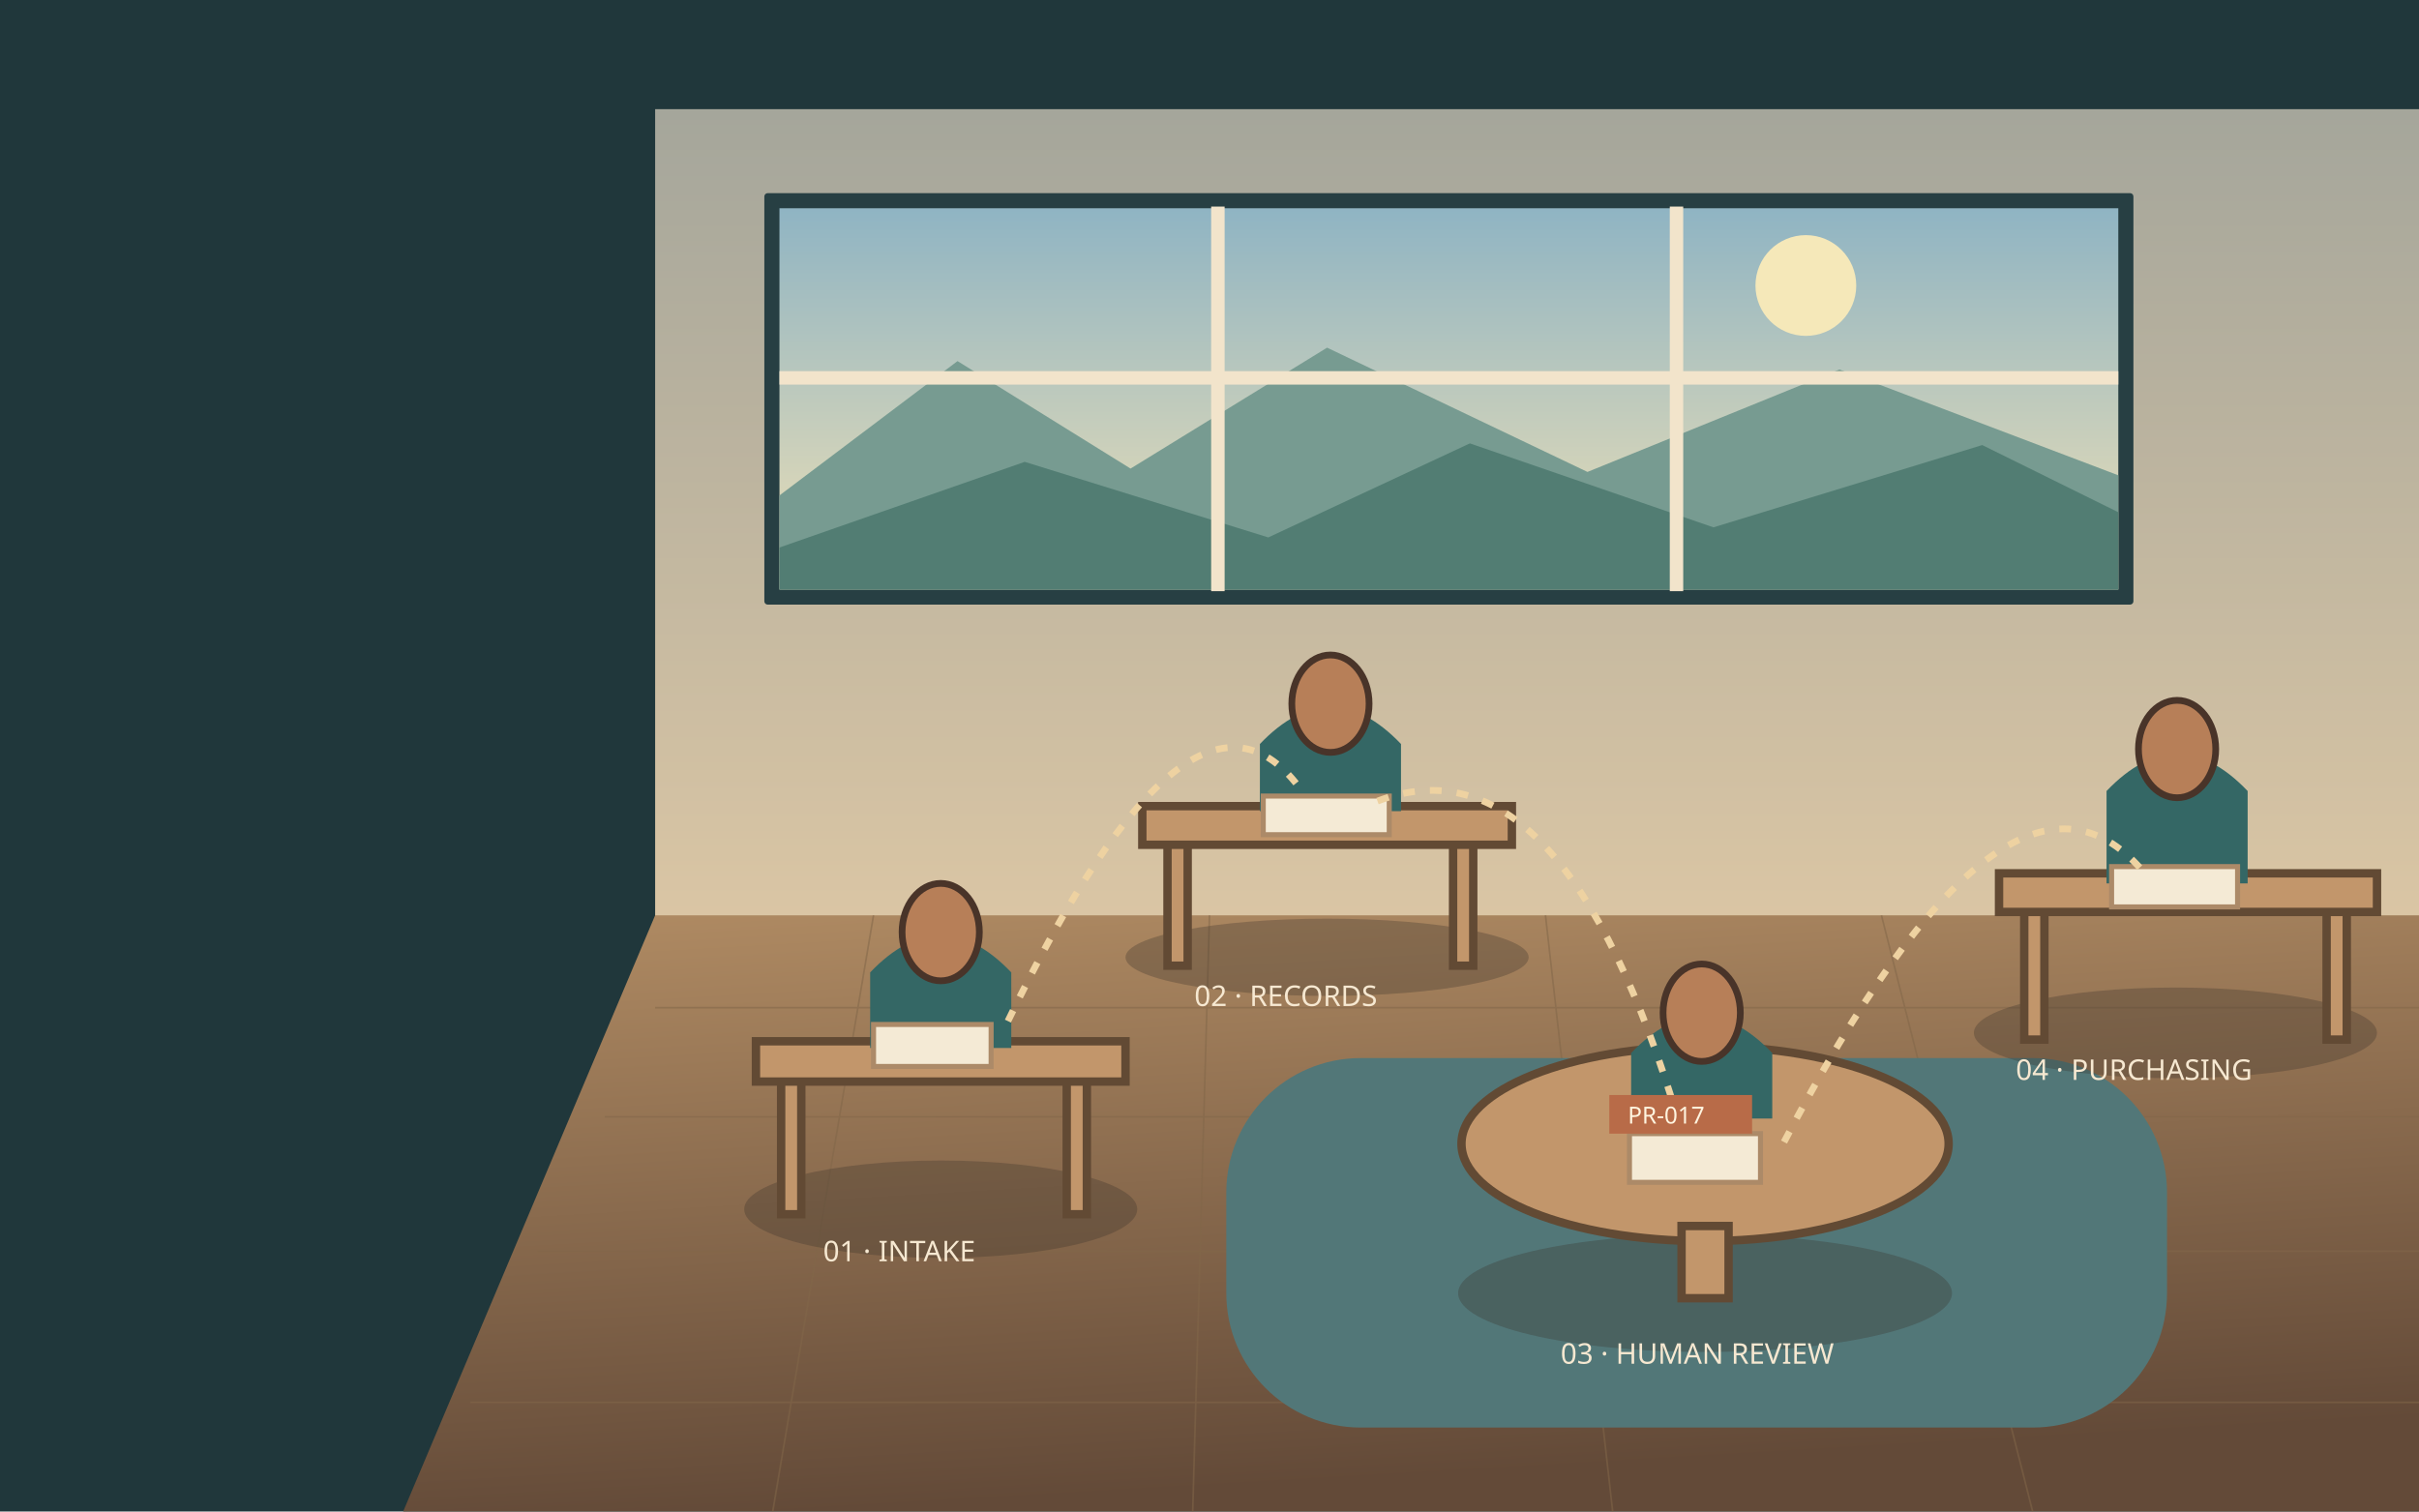
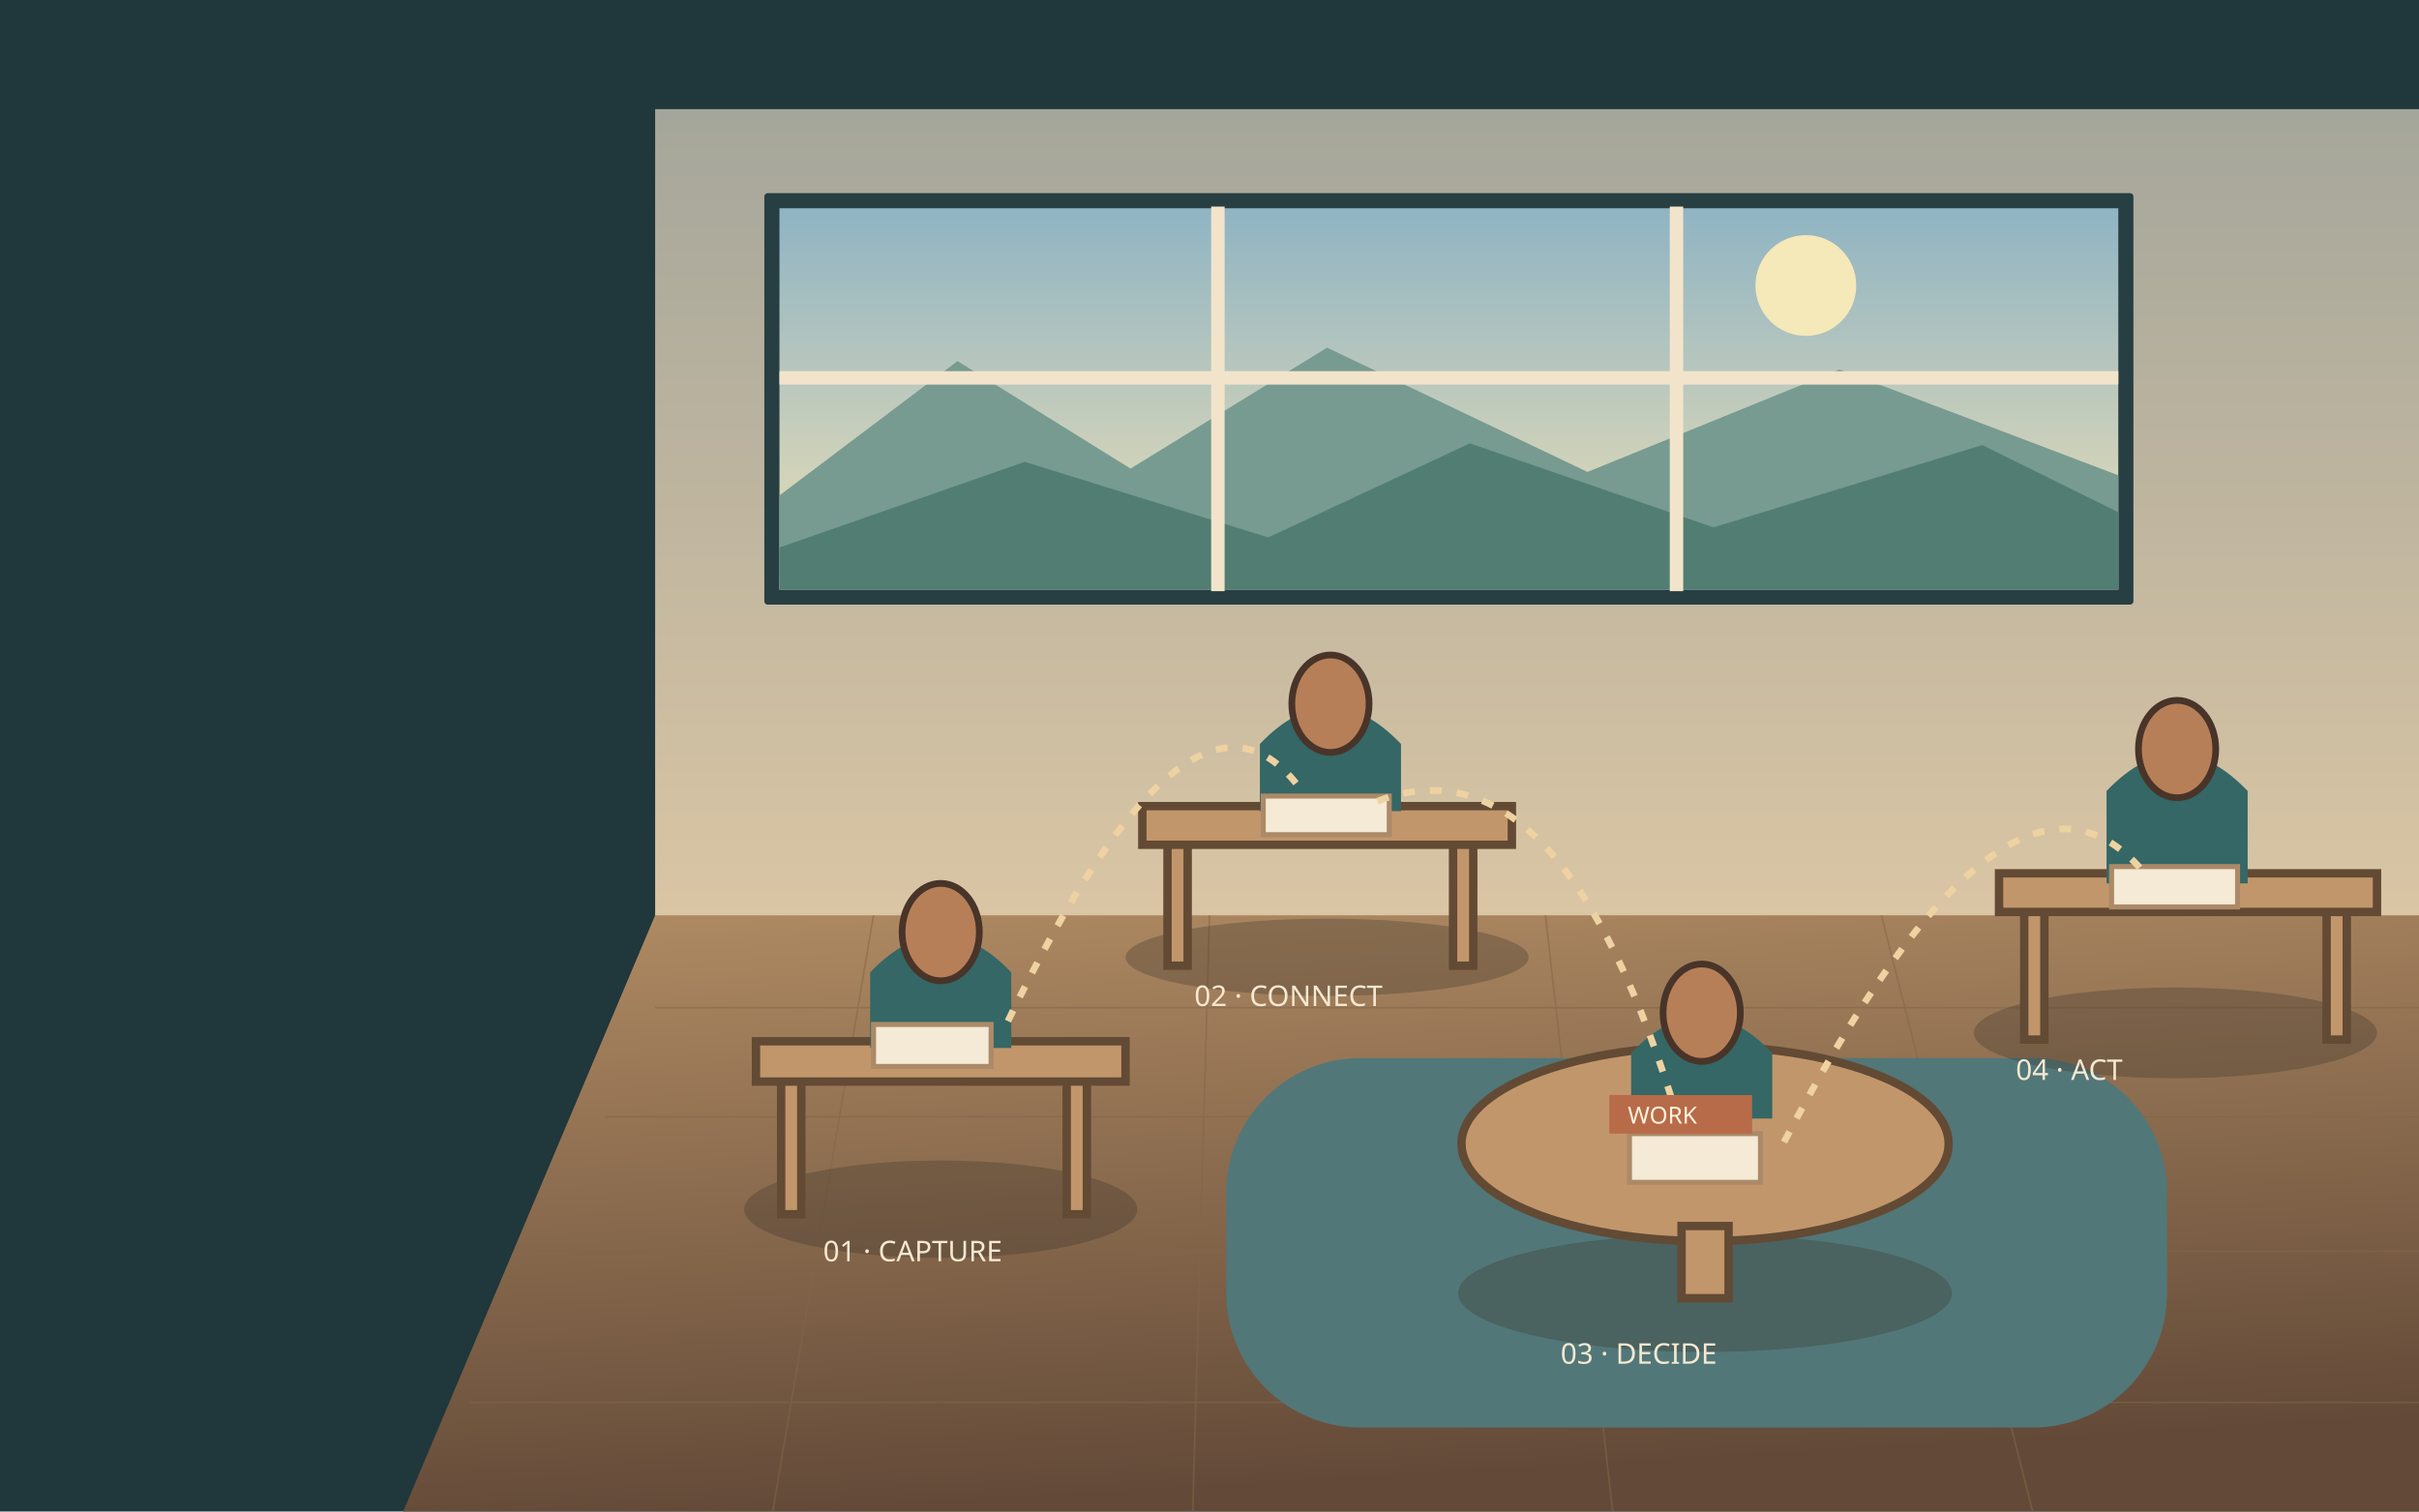
<svg xmlns="http://www.w3.org/2000/svg" width="1440" height="900" viewBox="0 0 1440 900" role="img" aria-labelledby="title desc">
  <defs>
    <linearGradient id="wall" x2="0" y2="1">
      <stop stop-color="#a5a69b" />
      <stop offset="1" stop-color="#e0c9a5" />
    </linearGradient>
    <linearGradient id="floor" x2=".2" y2="1">
      <stop stop-color="#b08b63" />
      <stop offset="1" stop-color="#634a38" />
    </linearGradient>
    <linearGradient id="sky" x2="0" y2="1">
      <stop stop-color="#8fb4c3" />
      <stop offset="1" stop-color="#eee0b6" />
    </linearGradient>
  </defs>
  <rect width="1440" height="900" fill="#20373b" />
  <path d="M390 65H1440V600H390Z" fill="url(#wall)" />
  <path d="M390 545H1440V900H240Z" fill="url(#floor)" />
  <g stroke="#816648" opacity=".55">
    <path d="M390 600H1440M360 665H1440M320 745H1440M280 835H1440M520 545L460 900M720 545L710 900M920 545L960 900M1120 545L1210 900" />
  </g>
  <g transform="translate(455 115)">
    <rect width="815" height="245" rx="2" fill="#273f43" />
    <rect x="9" y="9" width="797" height="227" fill="url(#sky)" />
    <circle cx="620" cy="55" r="30" fill="#f5e8b9" />
    <path d="M9 180L115 100 218 164 335 92 490 166 640 105 806 168V236H9Z" fill="#779b91" />
    <path d="M9 211L155 160 300 205 420 149 565 199 725 150 806 190V236H9Z" fill="#527d73" />
    <path d="M270 8V237M543 8V237M9 110H806" stroke="#f2e4cb" stroke-width="8" />
  </g>
  <rect x="730" y="630" width="560" height="220" rx="80" fill="#527778" />
  <g fill="#372e27" opacity=".30">
    <ellipse cx="560" cy="720" rx="117" ry="29" />
    <ellipse cx="790" cy="570" rx="120" ry="23" />
    <ellipse cx="1015" cy="770" rx="147" ry="35" />
    <ellipse cx="1295" cy="615" rx="120" ry="27" />
  </g>
  <g fill="#c2966b" stroke="#624a34" stroke-width="5">
    <path d="M450 620h220v24H450zm15 24h12v79h-12zm170 0h12v79h-12zM680 480h220v23H680zm15 23h12v72h-12zm170 0h12v72h-12zM1190 520h225v23h-225zm15 23h12v76h-12zm180 0h12v76h-12z" />
    <ellipse cx="1015" cy="681" rx="145" ry="58" />
    <path d="M1001 730h28v43h-28z" />
  </g>
  <g fill="#346765">
    <path d="M518 579q42-44 84 0v45h-84zM750 443q42-44 84 0v40h-84zM971 627q42-44 84 0v39h-84zM1254 471q42-44 84 0v55h-84z" />
  </g>
  <g fill="#b77f58" stroke="#493429" stroke-width="4">
    <ellipse cx="560" cy="555" rx="23" ry="29" />
    <ellipse cx="792" cy="419" rx="23" ry="29" />
    <ellipse cx="1013" cy="603" rx="23" ry="29" />
    <ellipse cx="1296" cy="446" rx="23" ry="29" />
  </g>
  <g fill="#f4ead5" stroke="#ac8a68" stroke-width="3">
    <path d="M520 610h70v25h-70zM752 474h75v23h-75zM970 675h78v29h-78zM1257 516h75v24h-75z" />
  </g>
  <g font-family="system-ui,sans-serif" font-size="17" fill="#f6e8d1">
-     <text x="490" y="751">01 · INTAKE</text>
-     <text x="711" y="599">02 · RECORDS</text>
-     <text x="929" y="812">03 · HUMAN REVIEW</text>
-     <text x="1200" y="643">04 · PURCHASING</text>
+     <text x="490" y="751">01 · CAPTURE</text>
+     <text x="711" y="599">02 · CONNECT</text>
+     <text x="929" y="812">03 · DECIDE</text>
+     <text x="1200" y="643">04 · ACT</text>
  </g>
  <path d="M600 608Q710 380 775 471M820 477Q930 435 1000 670M1062 680Q1195 426 1275 518" stroke="#eed2a1" stroke-width="4" stroke-dasharray="7 9" fill="none" />
  <rect x="958" y="652" width="85" height="23" fill="#b86b48" />
-   <text x="969" y="669" font-family="system-ui,sans-serif" font-size="14" fill="#fff4df">PR-017</text>
+   <text x="969" y="669" font-family="system-ui,sans-serif" font-size="14" fill="#fff4df">WORK</text>
</svg>
